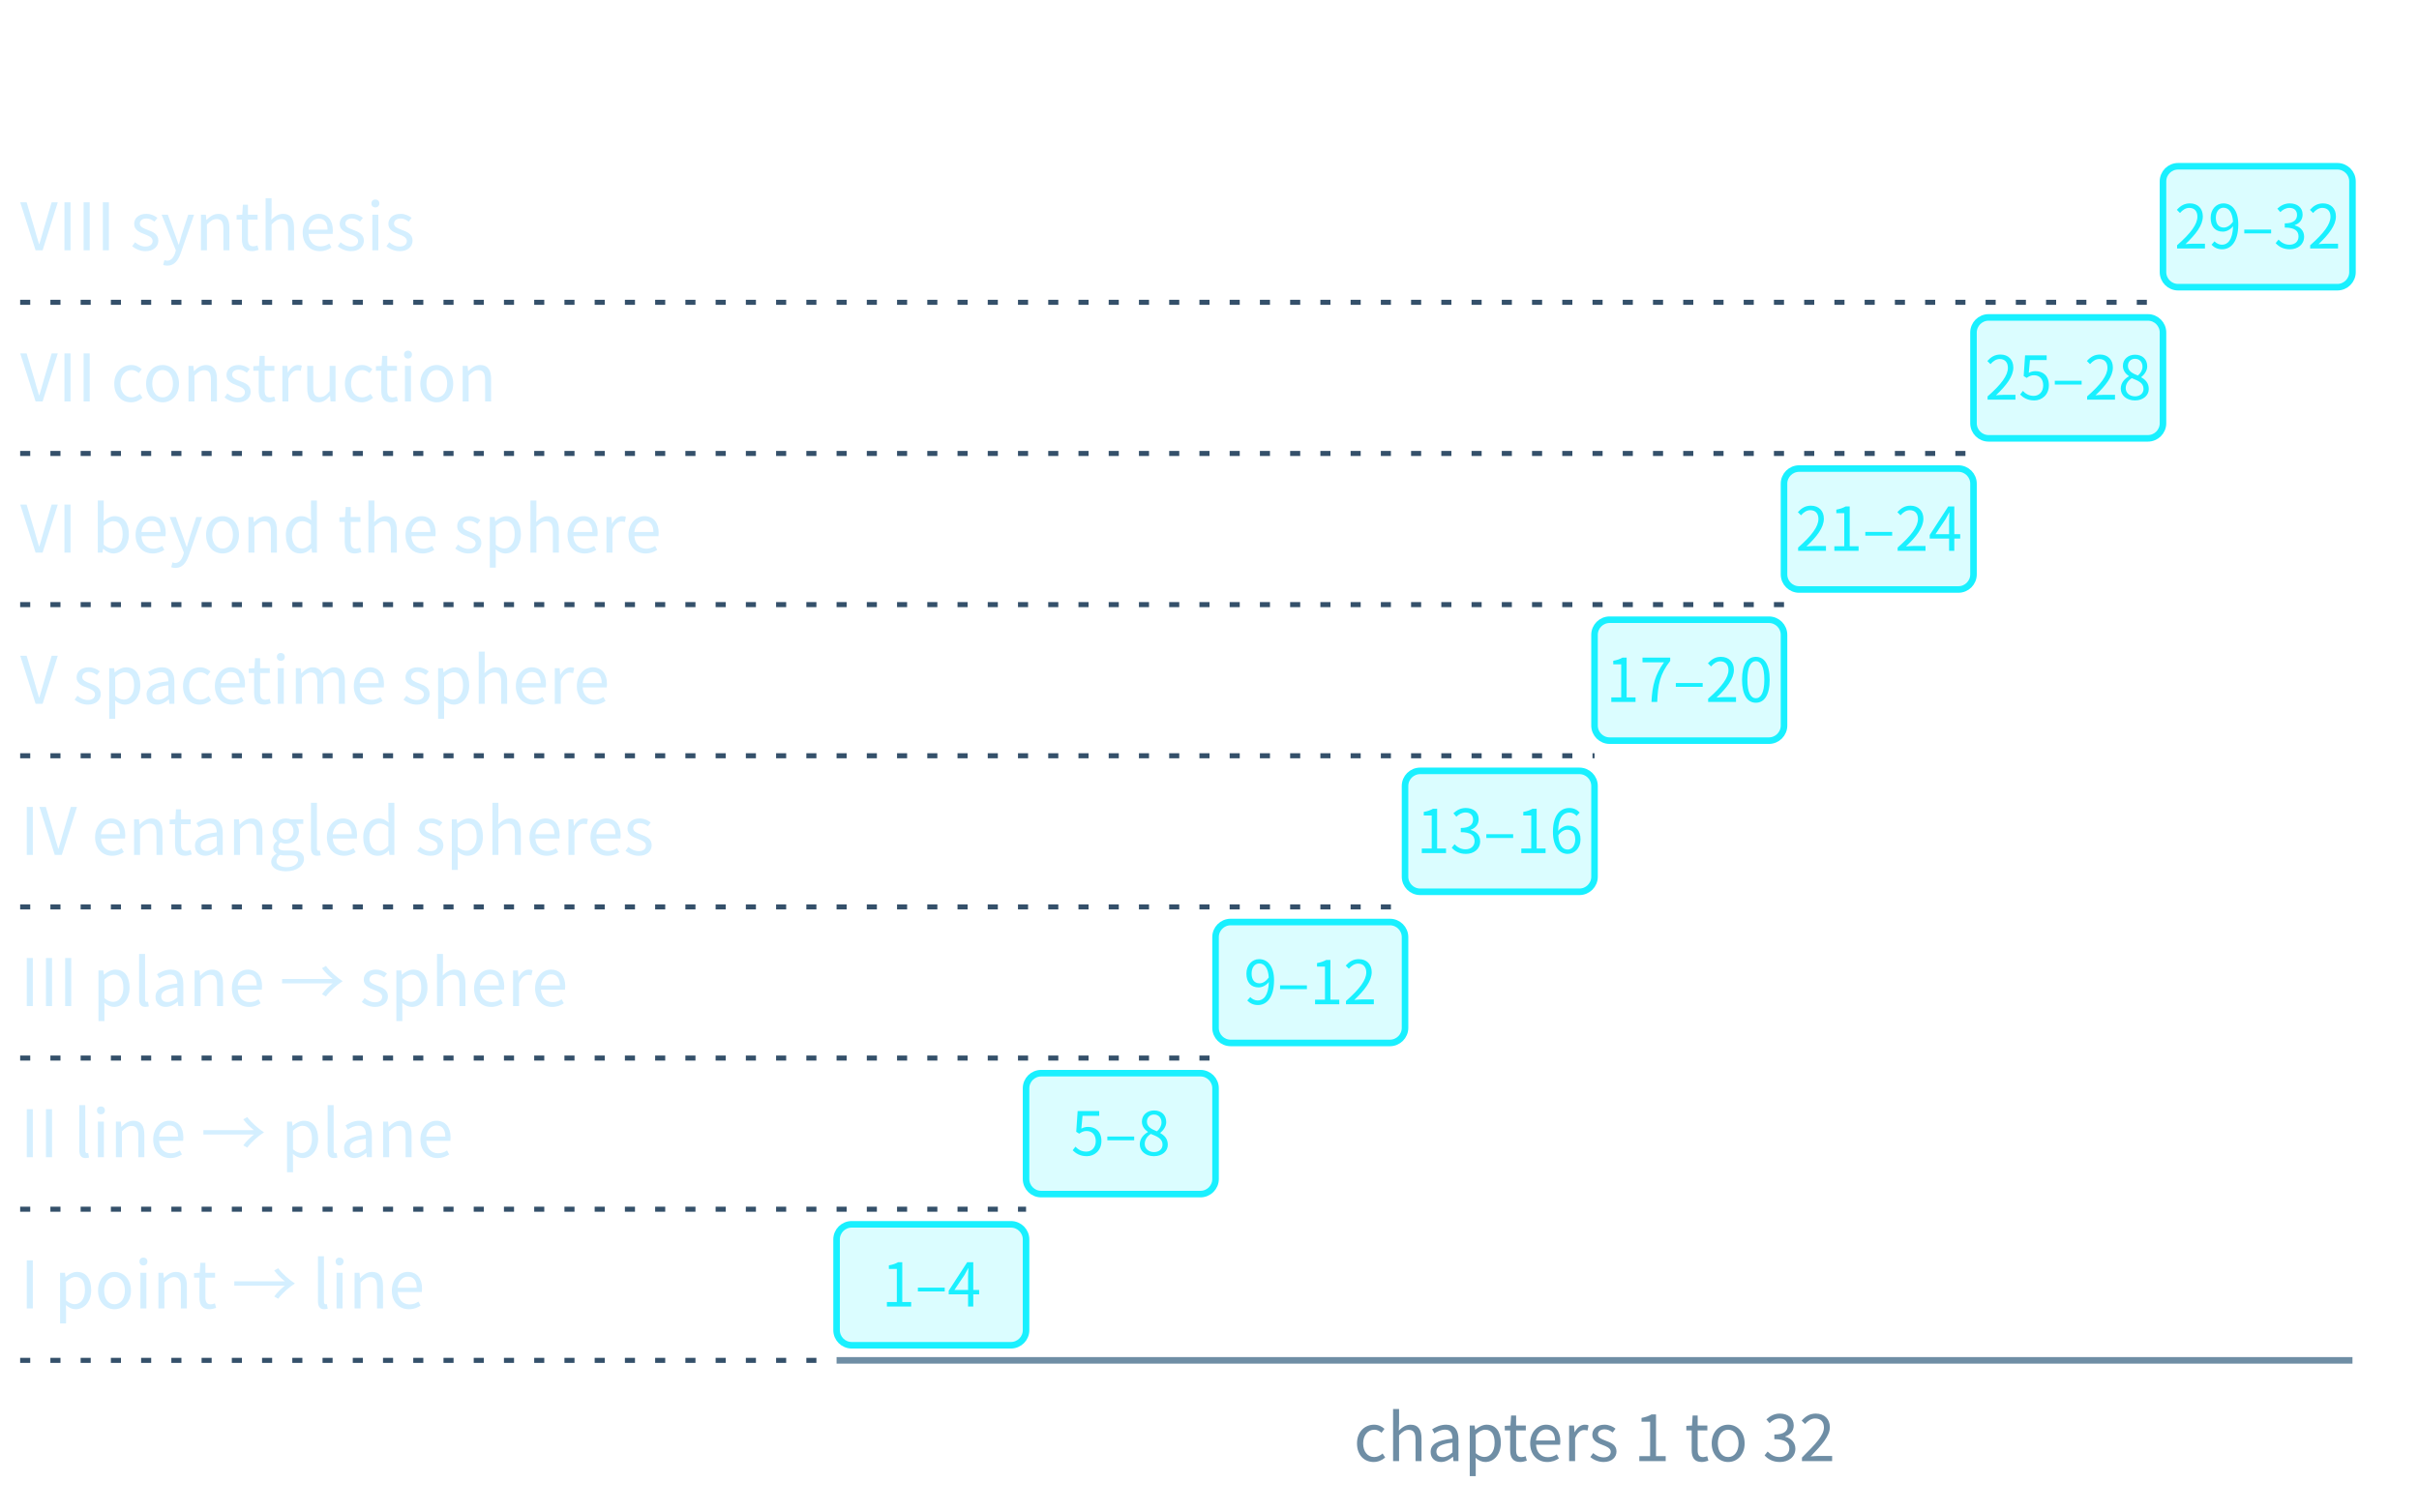
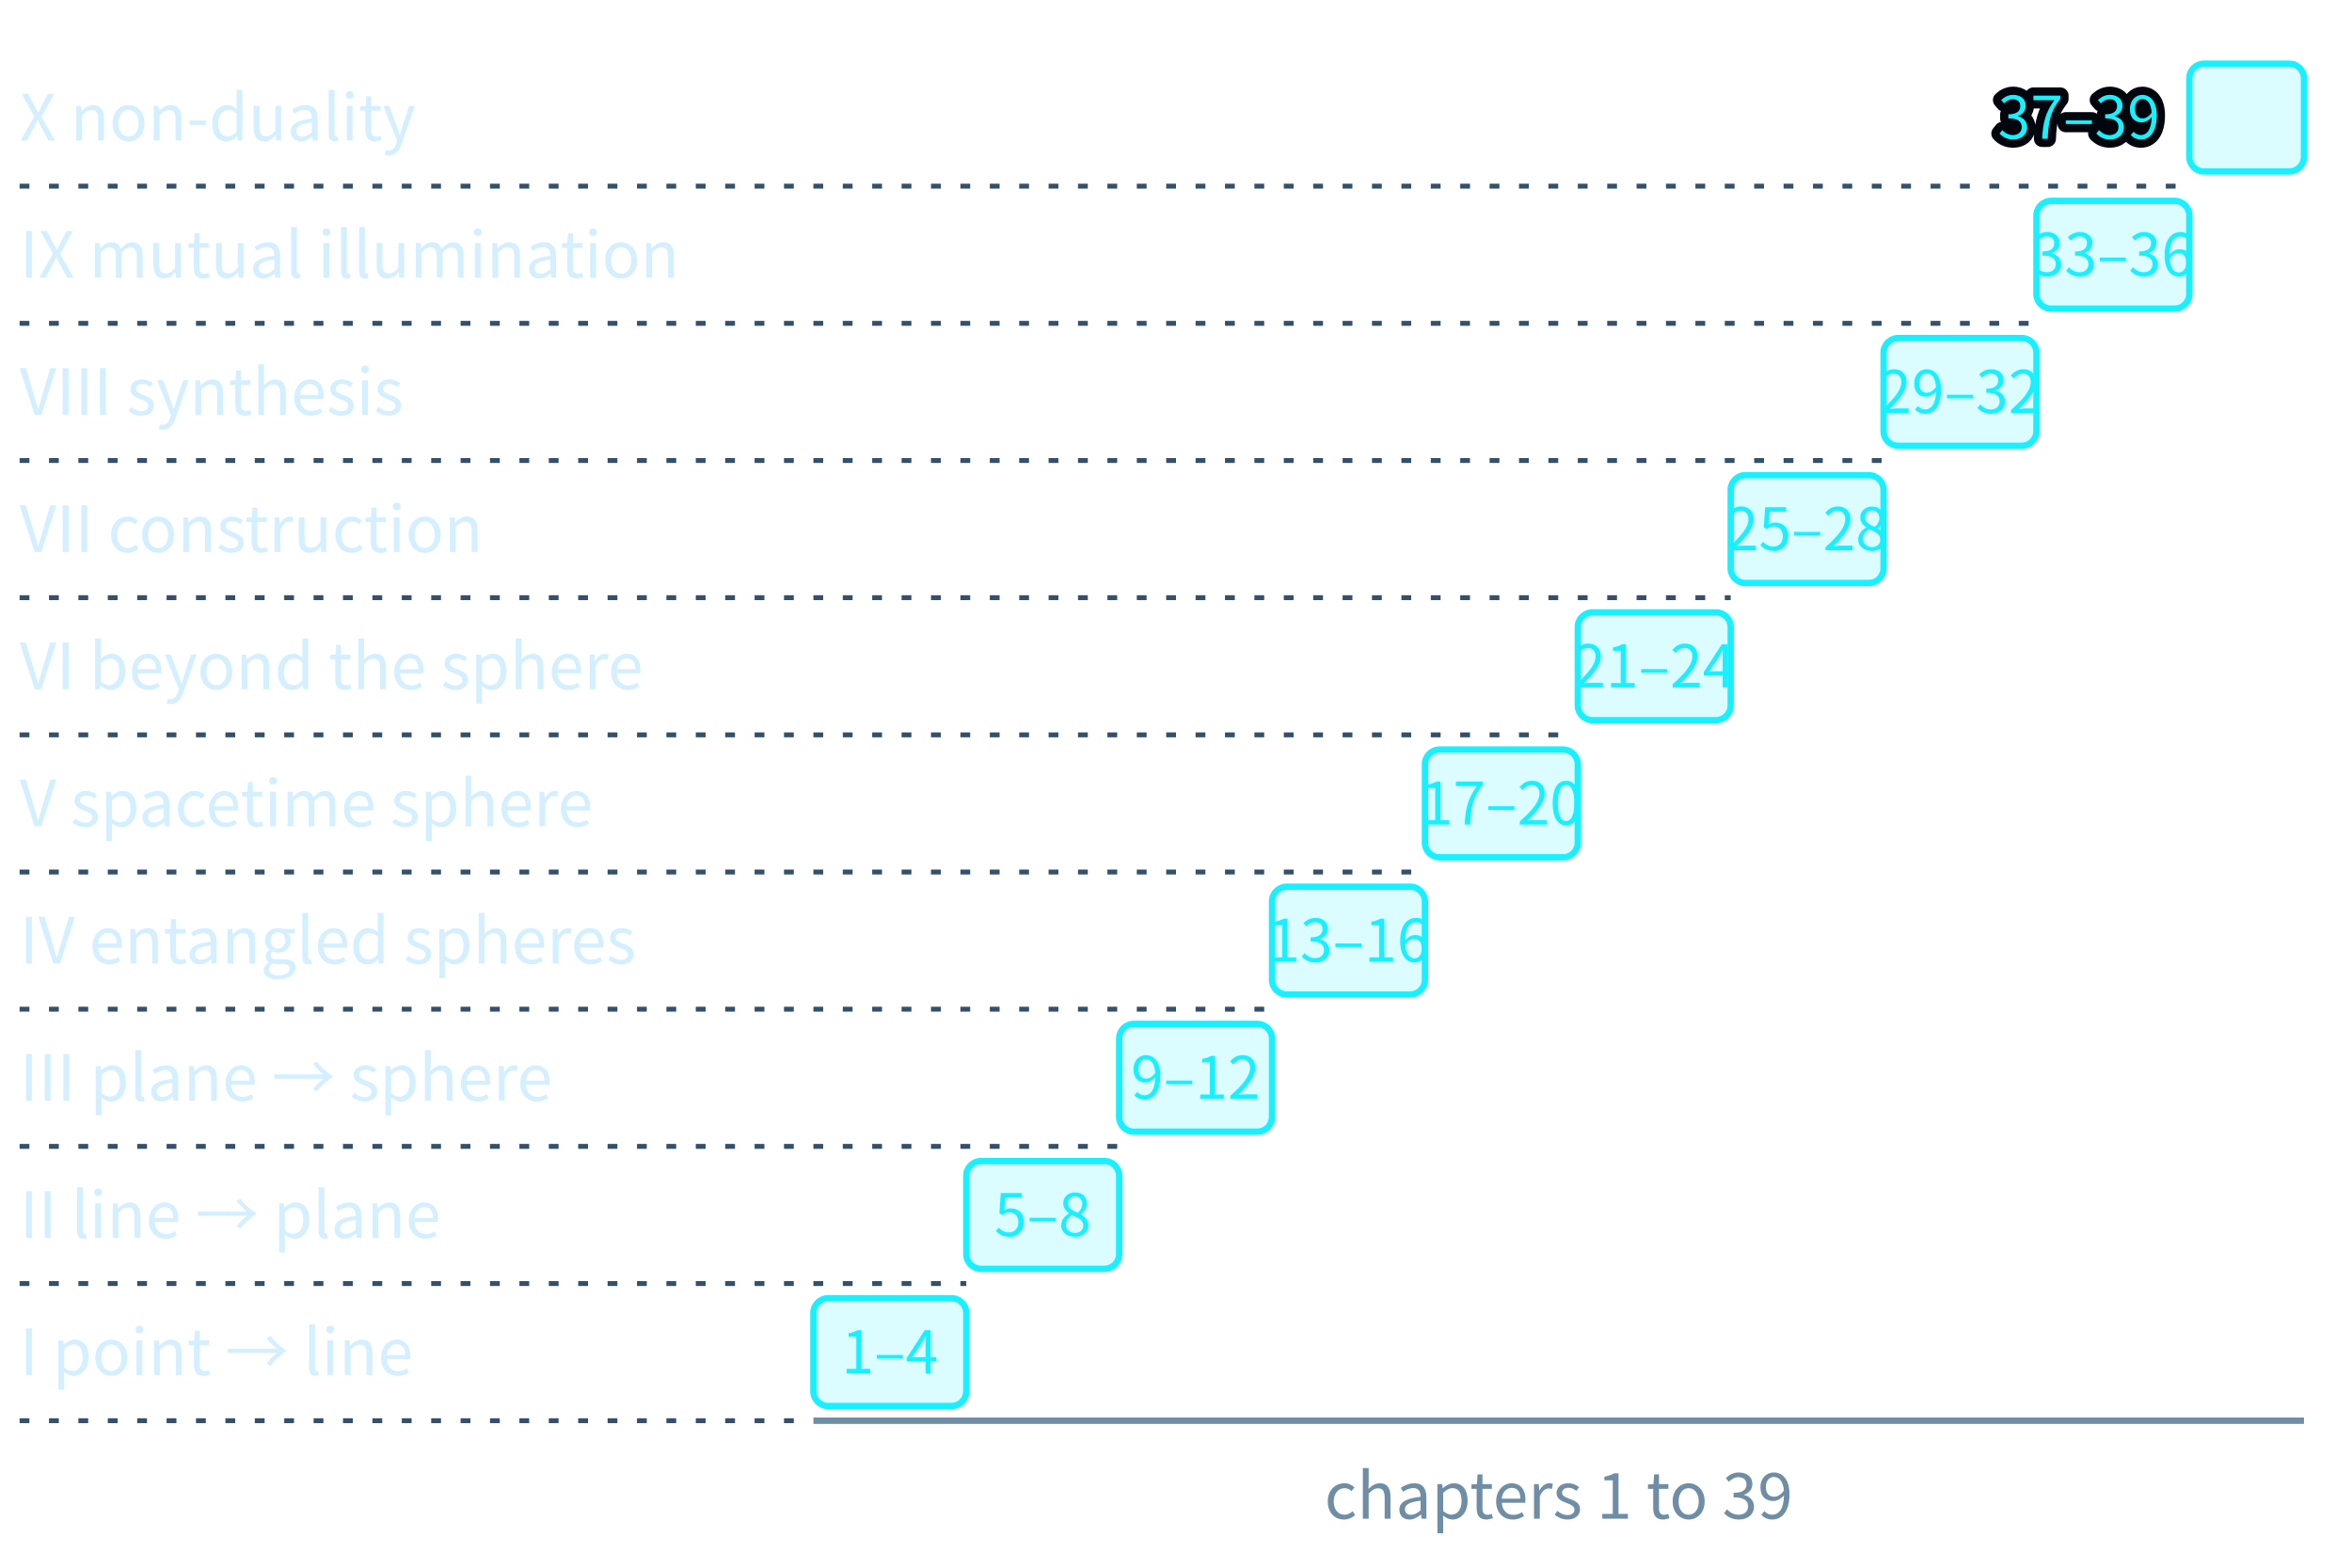
- <svg xmlns="http://www.w3.org/2000/svg" class="tr-fig" data-tr-fig="prelude-eight-parts" data-lang="en" viewBox="0 0 480 300" width="480" height="300" font-family="'Noto Sans SC', 'Noto Sans CJK SC', 'Source Sans 3', 'PingFang SC', 'Microsoft YaHei', system-ui, sans-serif" role="img" aria-label="Eight bars form a staircase rising to the upper right. The lowest is Part I (point → line, chapters 1–4); above it come Part II (line → plane, 5–8), Part III (plane → sphere, 9–12), Part IV (entangled spheres, 13–16), Part V (spacetime sphere, 17–20), Part VI (beyond the sphere, 21–24), Part VII (construction, 25–28), and at the top Part VIII (synthesis, 29–32). Each bar carries its chapter range, with the part's name on the left.">
+ <svg xmlns="http://www.w3.org/2000/svg" class="tr-fig" data-tr-fig="prelude-eight-parts" data-lang="en" viewBox="0 0 480 320" width="480" height="320" font-family="'Noto Sans SC', 'Noto Sans CJK SC', 'Source Sans 3', 'PingFang SC', 'Microsoft YaHei', system-ui, sans-serif" role="img" aria-label="Ten bars form a staircase rising to the upper right. The lowest is Part I (point → line, chapters 1–4); above it come Part II (line → plane, 5–8), Part III (plane → sphere, 9–12), Part IV (entangled spheres, 13–16), Part V (spacetime sphere, 17–20), Part VI (beyond the sphere, 21–24), Part VII (construction, 25–28), Part VIII (synthesis, 29–32), Part IX (mutual illumination, 33–36), and at the top Part X (non-duality, 37–39). Each bar carries its chapter range, with the part's name on the left.">
  <style>.ts-ink{stroke:#d4efff}.tf-ink{fill:#d4efff}.ts-dim{stroke:#6f8ea5}.tf-dim{fill:#6f8ea5}.ts-faint{stroke:#34506a}.tf-faint{fill:#34506a}.ts-edge{stroke:#143049}.tf-edge{fill:#143049}.ts-hot{stroke:#1f5d7c}.tf-hot{fill:#1f5d7c}.ts-bg{stroke:#03060c}.tf-bg{fill:#03060c}.ts-panel{stroke:#07101b}.tf-panel{fill:#07101b}.ts-sheet{stroke:#050c16}.tf-sheet{fill:#050c16}.ts-cyan{stroke:#19f0ff}.tf-cyan{fill:#19f0ff}.ts-magenta{stroke:#ff2fd0}.tf-magenta{fill:#ff2fd0}.ts-amber{stroke:#ffc83d}.tf-amber{fill:#ffc83d}.ts-violet{stroke:#9d8cff}.tf-violet{fill:#9d8cff}.ts-ok{stroke:#46ffb2}.tf-ok{fill:#46ffb2}.ts-warn{stroke:#ff5064}.tf-warn{fill:#ff5064}.ts-blue{stroke:#2a7bff}.tf-blue{fill:#2a7bff}.ts-orange{stroke:#ff8a3c}.tf-orange{fill:#ff8a3c}.ts-sigma{stroke:#cfe3ff}.tf-sigma{fill:#cfe3ff}</style>
-   <rect x="166" y="243" width="37.6" height="24" rx="3" class="ts-cyan tf-cyan" stroke-width="1.3" fill-opacity="0.16" />
-   <text class="tf-cyan" x="184.8" y="259.32" font-size="12" text-anchor="middle">1–4</text>
-   <line x1="4" y1="270" x2="166" y2="270" class="ts-faint" stroke-width="1" stroke-dasharray="2 4" fill="none" />
-   <text class="tf-ink" x="4" y="259.68" font-size="13">I  point → line</text>
-   <rect x="203.6" y="213" width="37.6" height="24" rx="3" class="ts-cyan tf-cyan" stroke-width="1.3" fill-opacity="0.16" />
-   <text class="tf-cyan" x="222.4" y="229.32" font-size="12" text-anchor="middle">5–8</text>
-   <line x1="4" y1="240" x2="203.6" y2="240" class="ts-faint" stroke-width="1" stroke-dasharray="2 4" fill="none" />
-   <text class="tf-ink" x="4" y="229.68" font-size="13">II  line → plane</text>
-   <rect x="241.2" y="183" width="37.6" height="24" rx="3" class="ts-cyan tf-cyan" stroke-width="1.3" fill-opacity="0.16" />
-   <text class="tf-cyan" x="260" y="199.32" font-size="12" text-anchor="middle">9–12</text>
-   <line x1="4" y1="210" x2="241.2" y2="210" class="ts-faint" stroke-width="1" stroke-dasharray="2 4" fill="none" />
-   <text class="tf-ink" x="4" y="199.68" font-size="13">III  plane → sphere</text>
-   <rect x="278.8" y="153" width="37.6" height="24" rx="3" class="ts-cyan tf-cyan" stroke-width="1.3" fill-opacity="0.16" />
-   <text class="tf-cyan" x="297.6" y="169.32" font-size="12" text-anchor="middle">13–16</text>
-   <line x1="4" y1="180" x2="278.8" y2="180" class="ts-faint" stroke-width="1" stroke-dasharray="2 4" fill="none" />
-   <text class="tf-ink" x="4" y="169.68" font-size="13">IV  entangled spheres</text>
-   <rect x="316.4" y="123" width="37.6" height="24" rx="3" class="ts-cyan tf-cyan" stroke-width="1.3" fill-opacity="0.16" />
-   <text class="tf-cyan" x="335.2" y="139.32" font-size="12" text-anchor="middle">17–20</text>
-   <line x1="4" y1="150" x2="316.4" y2="150" class="ts-faint" stroke-width="1" stroke-dasharray="2 4" fill="none" />
-   <text class="tf-ink" x="4" y="139.68" font-size="13">V  spacetime sphere</text>
-   <rect x="354" y="93" width="37.6" height="24" rx="3" class="ts-cyan tf-cyan" stroke-width="1.3" fill-opacity="0.16" />
-   <text class="tf-cyan" x="372.8" y="109.32" font-size="12" text-anchor="middle">21–24</text>
-   <line x1="4" y1="120" x2="354" y2="120" class="ts-faint" stroke-width="1" stroke-dasharray="2 4" fill="none" />
-   <text class="tf-ink" x="4" y="109.68" font-size="13">VI  beyond the sphere</text>
-   <rect x="391.6" y="63" width="37.6" height="24" rx="3" class="ts-cyan tf-cyan" stroke-width="1.3" fill-opacity="0.16" />
-   <text class="tf-cyan" x="410.4" y="79.32" font-size="12" text-anchor="middle">25–28</text>
-   <line x1="4" y1="90" x2="391.6" y2="90" class="ts-faint" stroke-width="1" stroke-dasharray="2 4" fill="none" />
-   <text class="tf-ink" x="4" y="79.68" font-size="13">VII  construction</text>
-   <rect x="429.2" y="33" width="37.6" height="24" rx="3" class="ts-cyan tf-cyan" stroke-width="1.3" fill-opacity="0.16" />
-   <text class="tf-cyan" x="448" y="49.32" font-size="12" text-anchor="middle">29–32</text>
-   <line x1="4" y1="60" x2="429.2" y2="60" class="ts-faint" stroke-width="1" stroke-dasharray="2 4" fill="none" />
-   <text class="tf-ink" x="4" y="49.68" font-size="13">VIII  synthesis</text>
-   <line x1="166" y1="270" x2="466.8" y2="270" class="ts-dim" stroke-width="1.3" fill="none" />
-   <text class="tf-dim" x="316.4" y="290" font-size="13" text-anchor="middle">chapters 1 to 32</text>
+   <rect x="166" y="265" width="31.2" height="22" rx="3" class="ts-cyan tf-cyan" stroke-width="1.3" fill-opacity="0.16" />
+   <text class="tf-cyan" x="181.6" y="280.32" font-size="12" text-anchor="middle">1–4</text>
+   <line x1="4" y1="290" x2="166" y2="290" class="ts-faint" stroke-width="1" stroke-dasharray="2 4" fill="none" />
+   <text class="tf-ink" x="4" y="280.68" font-size="13">I  point → line</text>
+   <rect x="197.2" y="237" width="31.2" height="22" rx="3" class="ts-cyan tf-cyan" stroke-width="1.3" fill-opacity="0.16" />
+   <text class="tf-cyan" x="212.8" y="252.32" font-size="12" text-anchor="middle">5–8</text>
+   <line x1="4" y1="262" x2="197.2" y2="262" class="ts-faint" stroke-width="1" stroke-dasharray="2 4" fill="none" />
+   <text class="tf-ink" x="4" y="252.68" font-size="13">II  line → plane</text>
+   <rect x="228.4" y="209" width="31.2" height="22" rx="3" class="ts-cyan tf-cyan" stroke-width="1.3" fill-opacity="0.16" />
+   <text class="tf-cyan" x="244" y="224.32" font-size="12" text-anchor="middle">9–12</text>
+   <line x1="4" y1="234" x2="228.4" y2="234" class="ts-faint" stroke-width="1" stroke-dasharray="2 4" fill="none" />
+   <text class="tf-ink" x="4" y="224.68" font-size="13">III  plane → sphere</text>
+   <rect x="259.6" y="181" width="31.2" height="22" rx="3" class="ts-cyan tf-cyan" stroke-width="1.3" fill-opacity="0.16" />
+   <text class="tf-cyan" x="275.2" y="196.32" font-size="12" text-anchor="middle">13–16</text>
+   <line x1="4" y1="206" x2="259.6" y2="206" class="ts-faint" stroke-width="1" stroke-dasharray="2 4" fill="none" />
+   <text class="tf-ink" x="4" y="196.68" font-size="13">IV  entangled spheres</text>
+   <rect x="290.8" y="153" width="31.2" height="22" rx="3" class="ts-cyan tf-cyan" stroke-width="1.3" fill-opacity="0.16" />
+   <text class="tf-cyan" x="306.4" y="168.32" font-size="12" text-anchor="middle">17–20</text>
+   <line x1="4" y1="178" x2="290.8" y2="178" class="ts-faint" stroke-width="1" stroke-dasharray="2 4" fill="none" />
+   <text class="tf-ink" x="4" y="168.68" font-size="13">V  spacetime sphere</text>
+   <rect x="322" y="125" width="31.2" height="22" rx="3" class="ts-cyan tf-cyan" stroke-width="1.3" fill-opacity="0.16" />
+   <text class="tf-cyan" x="337.6" y="140.32" font-size="12" text-anchor="middle">21–24</text>
+   <line x1="4" y1="150" x2="322" y2="150" class="ts-faint" stroke-width="1" stroke-dasharray="2 4" fill="none" />
+   <text class="tf-ink" x="4" y="140.68" font-size="13">VI  beyond the sphere</text>
+   <rect x="353.2" y="97" width="31.2" height="22" rx="3" class="ts-cyan tf-cyan" stroke-width="1.3" fill-opacity="0.16" />
+   <text class="tf-cyan" x="368.8" y="112.32" font-size="12" text-anchor="middle">25–28</text>
+   <line x1="4" y1="122" x2="353.2" y2="122" class="ts-faint" stroke-width="1" stroke-dasharray="2 4" fill="none" />
+   <text class="tf-ink" x="4" y="112.68" font-size="13">VII  construction</text>
+   <rect x="384.4" y="69" width="31.2" height="22" rx="3" class="ts-cyan tf-cyan" stroke-width="1.3" fill-opacity="0.16" />
+   <text class="tf-cyan" x="400" y="84.32" font-size="12" text-anchor="middle">29–32</text>
+   <line x1="4" y1="94" x2="384.4" y2="94" class="ts-faint" stroke-width="1" stroke-dasharray="2 4" fill="none" />
+   <text class="tf-ink" x="4" y="84.68" font-size="13">VIII  synthesis</text>
+   <rect x="415.6" y="41" width="31.2" height="22" rx="3" class="ts-cyan tf-cyan" stroke-width="1.3" fill-opacity="0.16" />
+   <text class="tf-cyan" x="431.2" y="56.32" font-size="12" text-anchor="middle">33–36</text>
+   <line x1="4" y1="66" x2="415.6" y2="66" class="ts-faint" stroke-width="1" stroke-dasharray="2 4" fill="none" />
+   <text class="tf-ink" x="4" y="56.68" font-size="13">IX  mutual illumination</text>
+   <rect x="446.8" y="13" width="23.4" height="22" rx="3" class="ts-cyan tf-cyan" stroke-width="1.3" fill-opacity="0.16" />
+   <text class="tf-cyan ts-bg" x="440.8" y="28.32" font-size="12" text-anchor="end" stroke-width="3.36" stroke-linejoin="round" paint-order="stroke">37–39</text>
+   <line x1="4" y1="38" x2="446.8" y2="38" class="ts-faint" stroke-width="1" stroke-dasharray="2 4" fill="none" />
+   <text class="tf-ink" x="4" y="28.68" font-size="13">X  non-duality</text>
+   <line x1="166" y1="290" x2="470.2" y2="290" class="ts-dim" stroke-width="1.3" fill="none" />
+   <text class="tf-dim" x="318.1" y="310" font-size="13" text-anchor="middle">chapters 1 to 39</text>
</svg>
